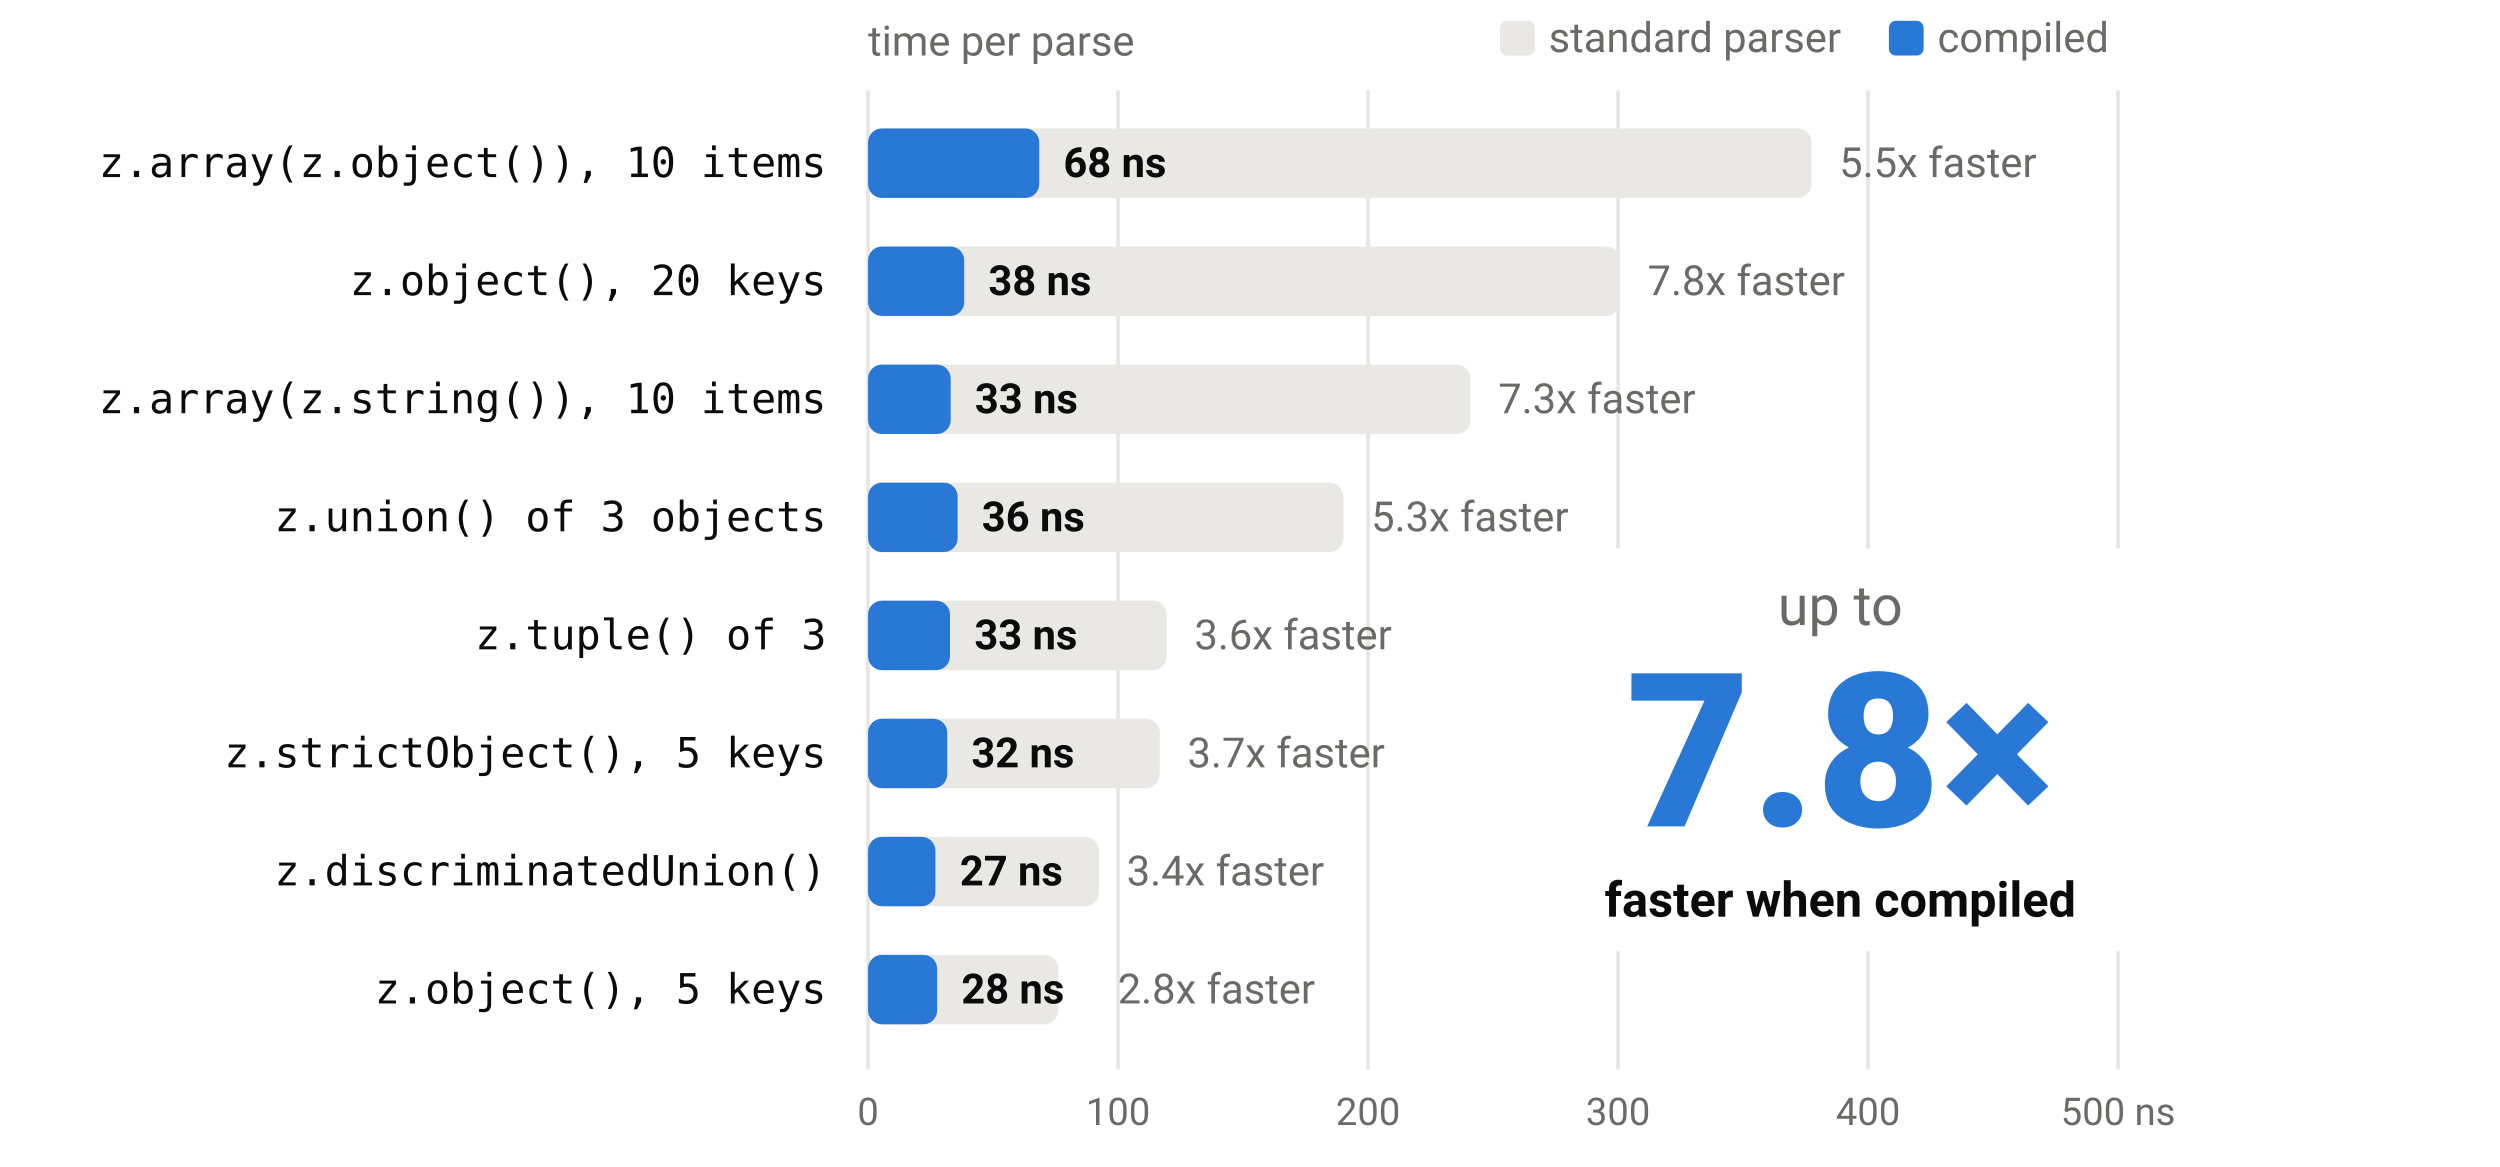
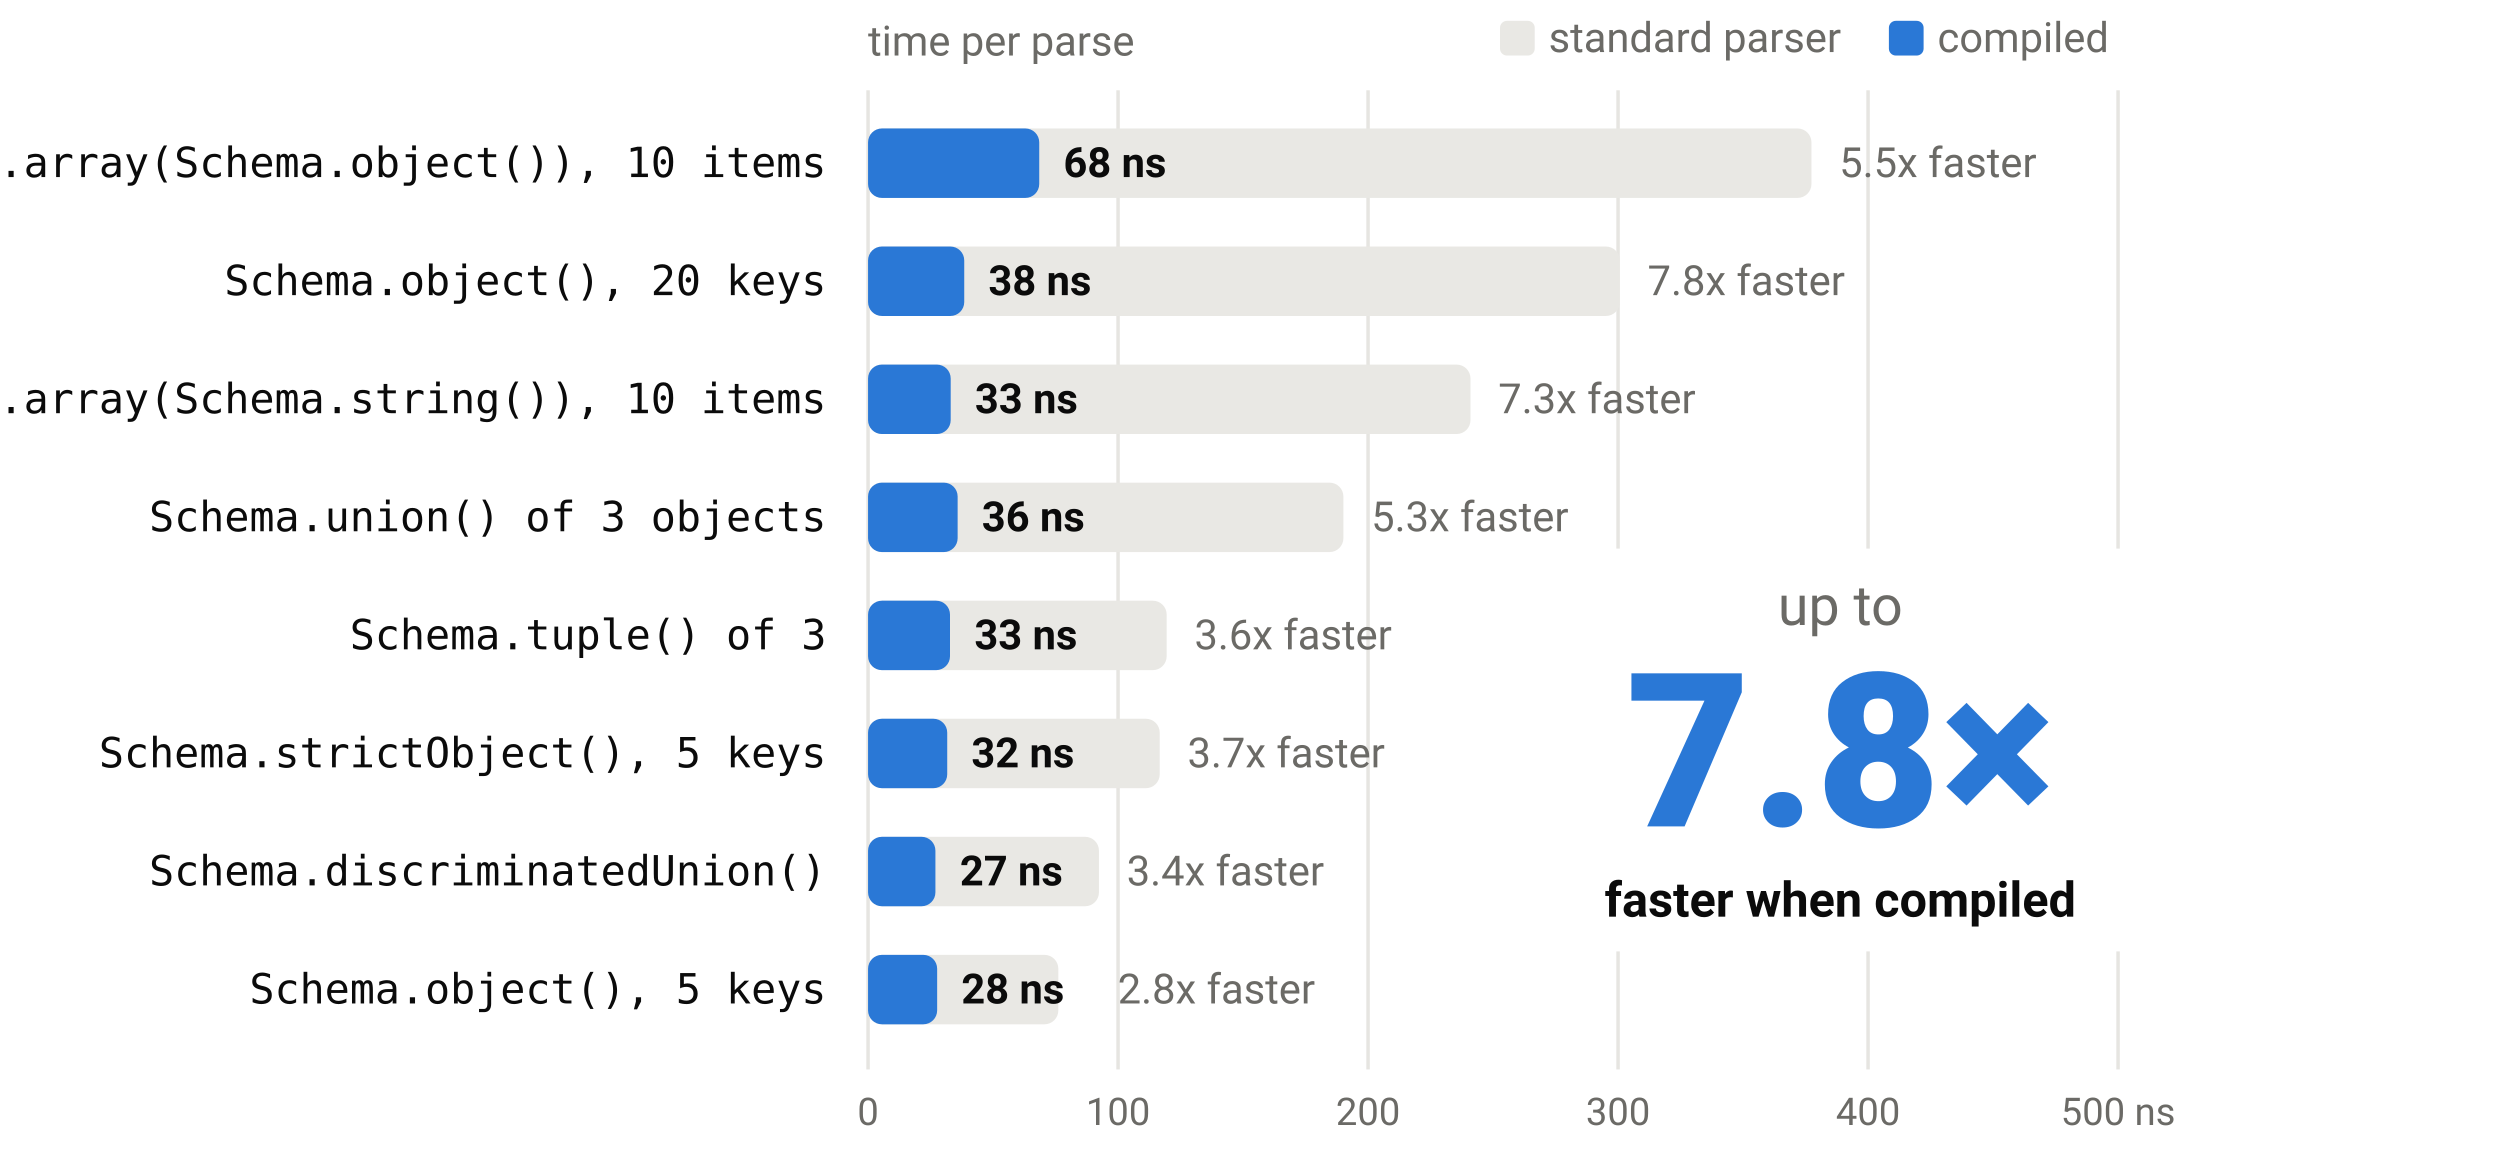
<svg xmlns="http://www.w3.org/2000/svg" width="720" height="336" viewBox="0 0 720 336" font-family="ui-sans-serif, system-ui, -apple-system, Segoe UI, Roboto, sans-serif" font-size="13">
  <text x="250" y="16" fill="#6b6a66" font-size="12">time per parse</text>
  <rect x="432" y="6" width="10" height="10" rx="2" fill="#e9e8e4" />
  <text x="446" y="15" fill="#6b6a66" font-size="12">standard parser</text>
  <rect x="544" y="6" width="10" height="10" rx="2" fill="#2a78d6" />
  <text x="558" y="15" fill="#6b6a66" font-size="12">compiled</text>
  <line x1="250.0" y1="26" x2="250.0" y2="308" stroke="#e6e5e1" stroke-width="1" />
  <text x="250.0" y="324" text-anchor="middle" fill="#6b6a66" font-size="11">0</text>
  <line x1="322.0" y1="26" x2="322.0" y2="308" stroke="#e6e5e1" stroke-width="1" />
  <text x="322.0" y="324" text-anchor="middle" fill="#6b6a66" font-size="11">100</text>
  <line x1="394.0" y1="26" x2="394.0" y2="308" stroke="#e6e5e1" stroke-width="1" />
  <text x="394.0" y="324" text-anchor="middle" fill="#6b6a66" font-size="11">200</text>
  <line x1="466.0" y1="26" x2="466.0" y2="158" stroke="#e6e5e1" stroke-width="1" />
  <line x1="466.0" y1="274" x2="466.0" y2="308" stroke="#e6e5e1" stroke-width="1" />
  <text x="466.0" y="324" text-anchor="middle" fill="#6b6a66" font-size="11">300</text>
  <line x1="538.0" y1="26" x2="538.0" y2="158" stroke="#e6e5e1" stroke-width="1" />
  <line x1="538.0" y1="274" x2="538.0" y2="308" stroke="#e6e5e1" stroke-width="1" />
  <text x="538.0" y="324" text-anchor="middle" fill="#6b6a66" font-size="11">400</text>
  <line x1="610.0" y1="26" x2="610.0" y2="158" stroke="#e6e5e1" stroke-width="1" />
  <line x1="610.0" y1="274" x2="610.0" y2="308" stroke="#e6e5e1" stroke-width="1" />
  <text x="610.0" y="324" text-anchor="middle" fill="#6b6a66" font-size="11">500 ns</text>
-   <text x="238" y="51" text-anchor="end" fill="#0b0b0b" font-family="ui-monospace, SFMono-Regular, Menlo, monospace" font-size="12">z.array(z.object()), 10 items</text>
+   <text x="238" y="51" text-anchor="end" fill="#0b0b0b" font-family="ui-monospace, SFMono-Regular, Menlo, monospace" font-size="12">Schema.array(Schema.object()), 10 items</text>
  <rect x="250" y="37" width="271.7" height="20" rx="4" fill="#e9e8e4" />
  <rect x="250" y="37" width="49.3" height="20" rx="4" fill="#2a78d6" />
  <text x="306.264" y="51" fill="#0b0b0b" font-weight="700" font-size="12">68 ns</text>
  <text x="529.7" y="51" fill="#6b6a66" font-size="12">5.5x faster</text>
-   <text x="238" y="85" text-anchor="end" fill="#0b0b0b" font-family="ui-monospace, SFMono-Regular, Menlo, monospace" font-size="12">z.object(), 20 keys</text>
+   <text x="238" y="85" text-anchor="end" fill="#0b0b0b" font-family="ui-monospace, SFMono-Regular, Menlo, monospace" font-size="12">Schema.object(), 20 keys</text>
  <rect x="250" y="71" width="216.5" height="20" rx="4" fill="#e9e8e4" />
  <rect x="250" y="71" width="27.7" height="20" rx="4" fill="#2a78d6" />
  <text x="284.66" y="85" fill="#0b0b0b" font-weight="700" font-size="12">38 ns</text>
  <text x="474.5" y="85" fill="#6b6a66" font-size="12">7.8x faster</text>
-   <text x="238" y="119" text-anchor="end" fill="#0b0b0b" font-family="ui-monospace, SFMono-Regular, Menlo, monospace" font-size="12">z.array(z.string()), 10 items</text>
+   <text x="238" y="119" text-anchor="end" fill="#0b0b0b" font-family="ui-monospace, SFMono-Regular, Menlo, monospace" font-size="12">Schema.array(Schema.string()), 10 items</text>
  <rect x="250" y="105" width="173.5" height="20" rx="4" fill="#e9e8e4" />
  <rect x="250" y="105" width="23.8" height="20" rx="4" fill="#2a78d6" />
  <text x="280.774" y="119" fill="#0b0b0b" font-weight="700" font-size="12">33 ns</text>
  <text x="431.5" y="119" fill="#6b6a66" font-size="12">7.3x faster</text>
-   <text x="238" y="153" text-anchor="end" fill="#0b0b0b" font-family="ui-monospace, SFMono-Regular, Menlo, monospace" font-size="12">z.union() of 3 objects</text>
+   <text x="238" y="153" text-anchor="end" fill="#0b0b0b" font-family="ui-monospace, SFMono-Regular, Menlo, monospace" font-size="12">Schema.union() of 3 objects</text>
  <rect x="250" y="139" width="136.9" height="20" rx="4" fill="#e9e8e4" />
  <rect x="250" y="139" width="25.8" height="20" rx="4" fill="#2a78d6" />
  <text x="282.76" y="153" fill="#0b0b0b" font-weight="700" font-size="12">36 ns</text>
  <text x="394.9" y="153" fill="#6b6a66" font-size="12">5.3x faster</text>
-   <text x="238" y="187" text-anchor="end" fill="#0b0b0b" font-family="ui-monospace, SFMono-Regular, Menlo, monospace" font-size="12">z.tuple() of 3</text>
+   <text x="238" y="187" text-anchor="end" fill="#0b0b0b" font-family="ui-monospace, SFMono-Regular, Menlo, monospace" font-size="12">Schema.tuple() of 3</text>
  <rect x="250" y="173" width="86.0" height="20" rx="4" fill="#e9e8e4" />
  <rect x="250" y="173" width="23.6" height="20" rx="4" fill="#2a78d6" />
  <text x="280.626" y="187" fill="#0b0b0b" font-weight="700" font-size="12">33 ns</text>
  <text x="344.0" y="187" fill="#6b6a66" font-size="12">3.6x faster</text>
-   <text x="238" y="221" text-anchor="end" fill="#0b0b0b" font-family="ui-monospace, SFMono-Regular, Menlo, monospace" font-size="12">z.strictObject(), 5 keys</text>
+   <text x="238" y="221" text-anchor="end" fill="#0b0b0b" font-family="ui-monospace, SFMono-Regular, Menlo, monospace" font-size="12">Schema.strictObject(), 5 keys</text>
  <rect x="250" y="207" width="84.0" height="20" rx="4" fill="#e9e8e4" />
  <rect x="250" y="207" width="22.8" height="20" rx="4" fill="#2a78d6" />
  <text x="279.752" y="221" fill="#0b0b0b" font-weight="700" font-size="12">32 ns</text>
  <text x="342.0" y="221" fill="#6b6a66" font-size="12">3.7x faster</text>
-   <text x="238" y="255" text-anchor="end" fill="#0b0b0b" font-family="ui-monospace, SFMono-Regular, Menlo, monospace" font-size="12">z.discriminatedUnion()</text>
+   <text x="238" y="255" text-anchor="end" fill="#0b0b0b" font-family="ui-monospace, SFMono-Regular, Menlo, monospace" font-size="12">Schema.discriminatedUnion()</text>
  <rect x="250" y="241" width="66.5" height="20" rx="4" fill="#e9e8e4" />
  <rect x="250" y="241" width="19.4" height="20" rx="4" fill="#2a78d6" />
  <text x="276.433" y="255" fill="#0b0b0b" font-weight="700" font-size="12">27 ns</text>
  <text x="324.5" y="255" fill="#6b6a66" font-size="12">3.4x faster</text>
-   <text x="238" y="289" text-anchor="end" fill="#0b0b0b" font-family="ui-monospace, SFMono-Regular, Menlo, monospace" font-size="12">z.object(), 5 keys</text>
+   <text x="238" y="289" text-anchor="end" fill="#0b0b0b" font-family="ui-monospace, SFMono-Regular, Menlo, monospace" font-size="12">Schema.object(), 5 keys</text>
  <rect x="250" y="275" width="54.8" height="20" rx="4" fill="#e9e8e4" />
  <rect x="250" y="275" width="19.9" height="20" rx="4" fill="#2a78d6" />
  <text x="276.857" y="289" fill="#0b0b0b" font-weight="700" font-size="12">28 ns</text>
  <text x="321.9" y="289" fill="#6b6a66" font-size="12">2.8x faster</text>
  <text x="530" y="180" text-anchor="middle" fill="#6b6a66" font-size="16">up to</text>
  <text x="530" y="238" text-anchor="middle" fill="#2a78d6" font-weight="800" font-size="62">7.8×</text>
  <text x="530" y="264" text-anchor="middle" fill="#0b0b0b" font-weight="600" font-size="14">faster when compiled</text>
</svg>
